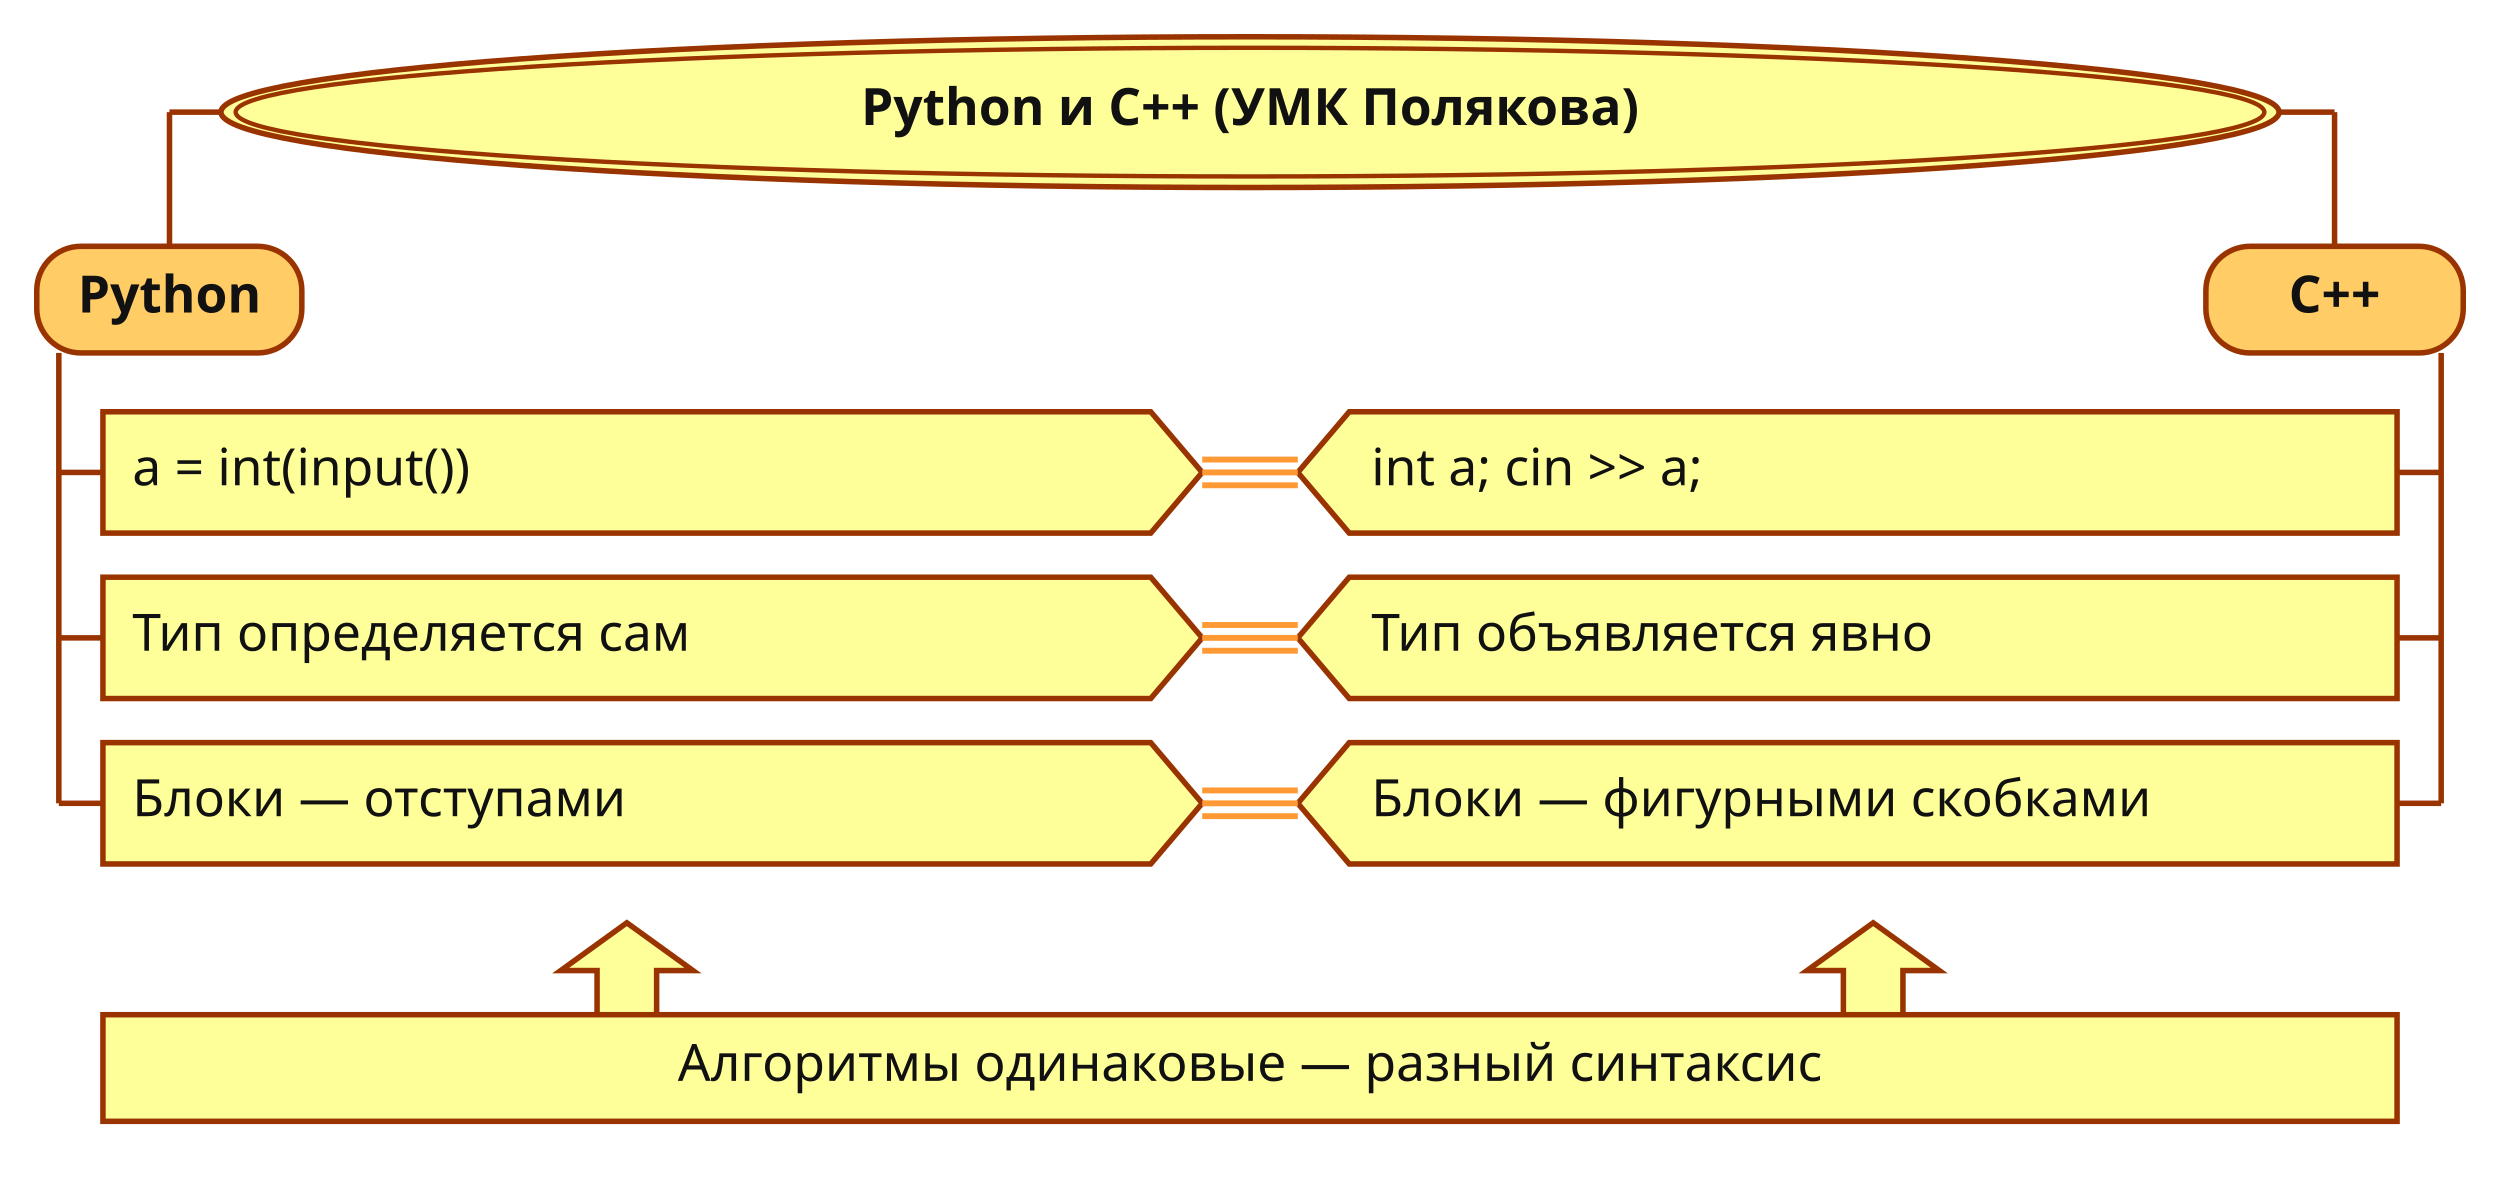
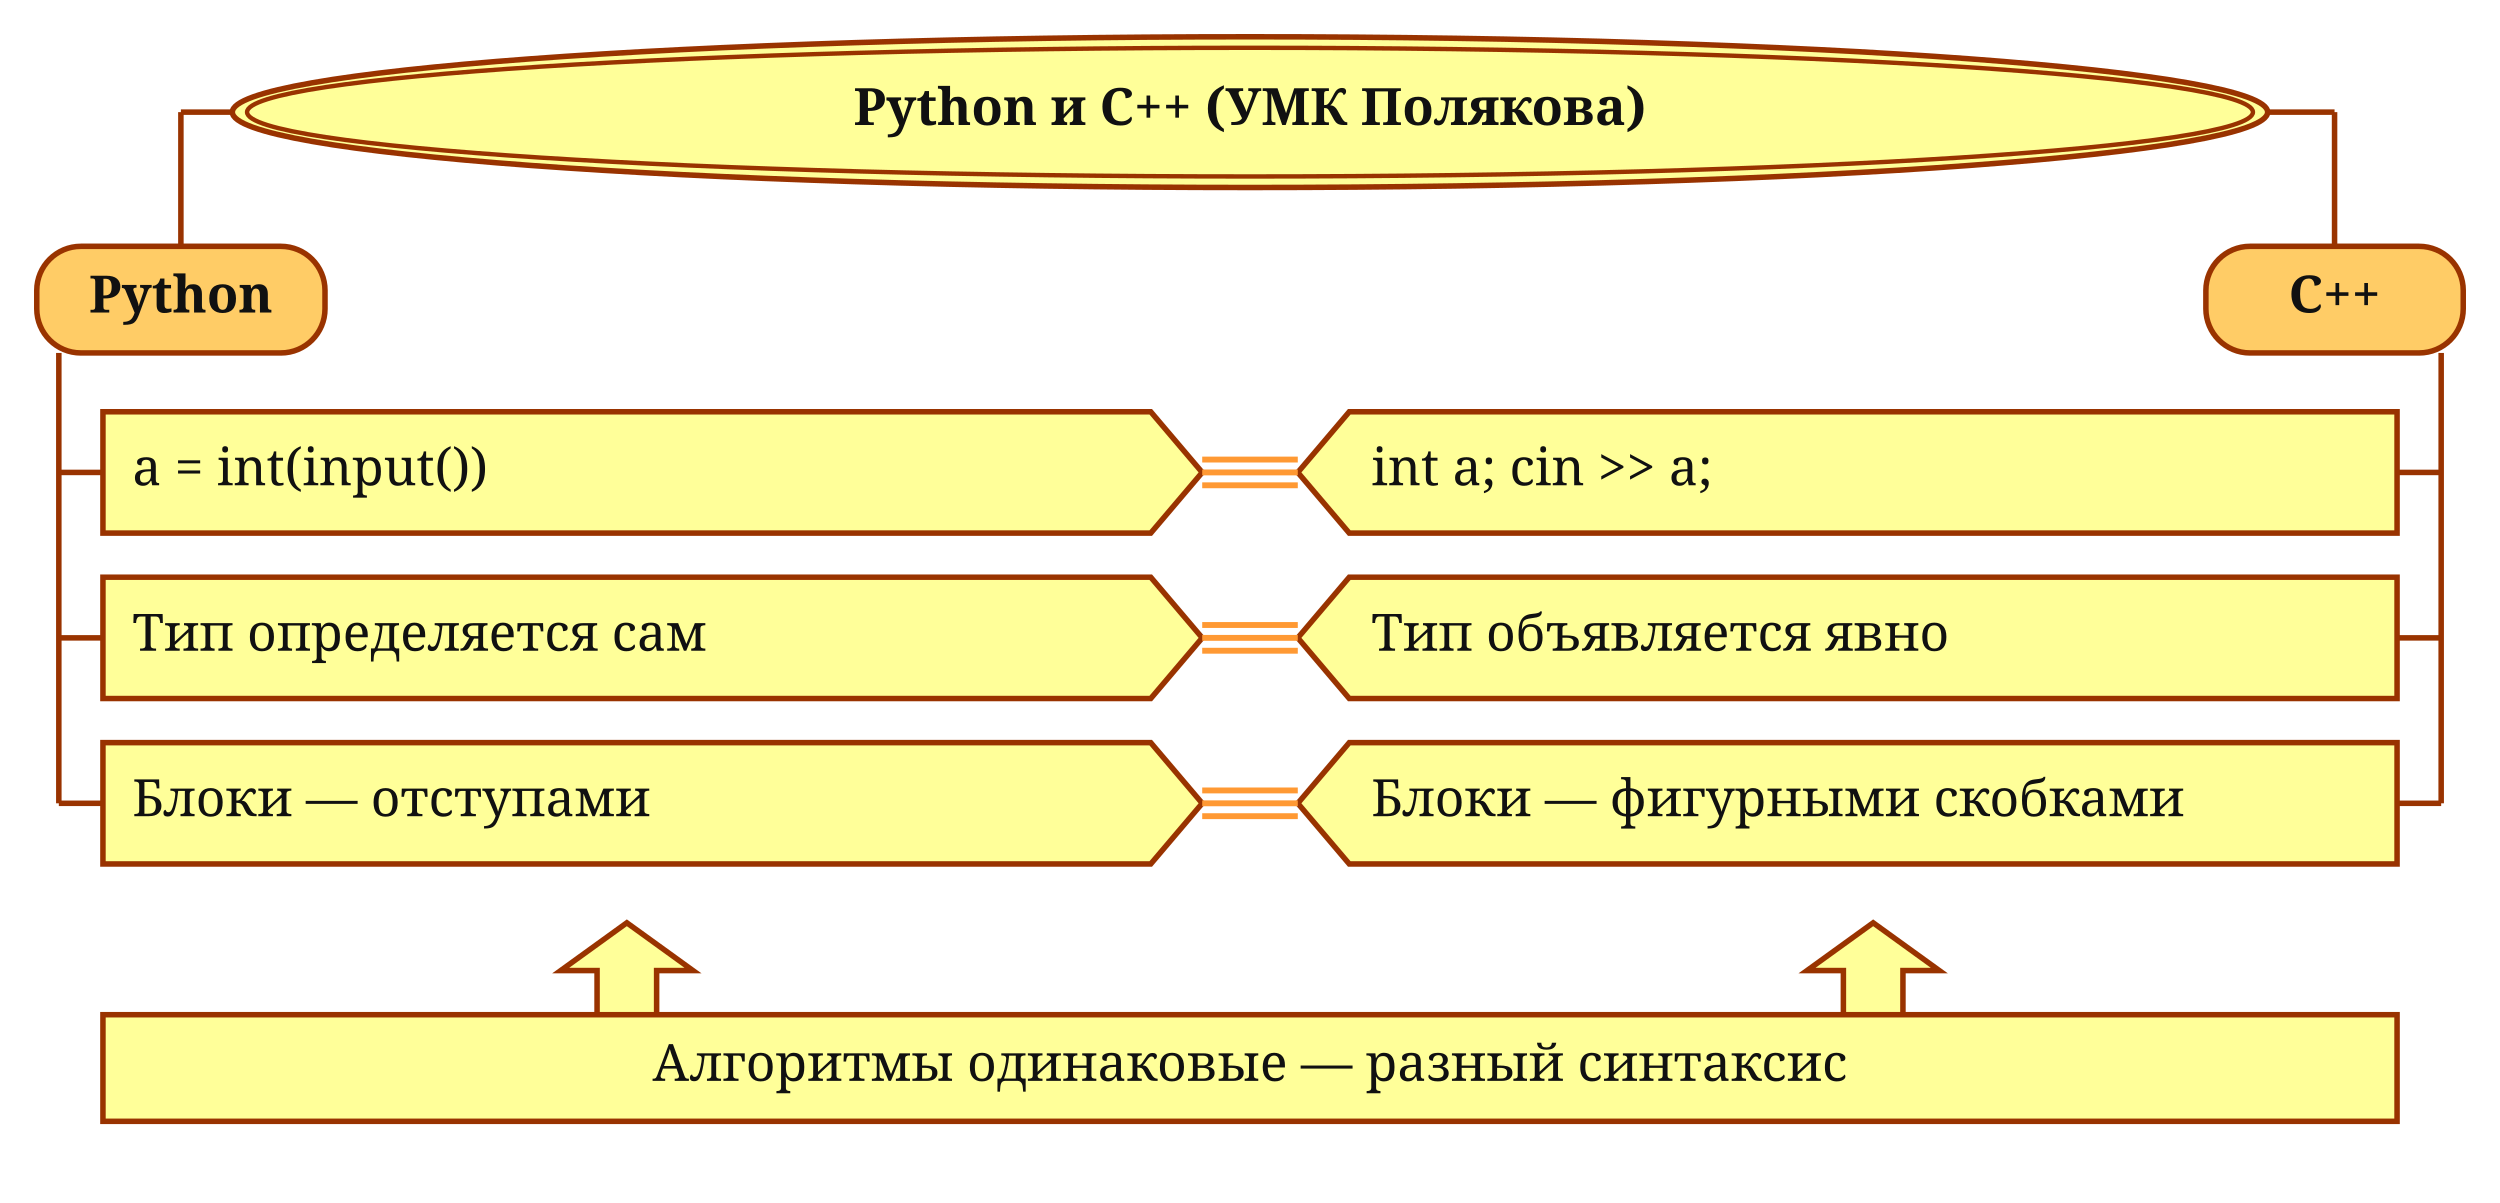
- <svg xmlns="http://www.w3.org/2000/svg" width="680" height="327" viewBox="0 0 680 327" font-family="PT Sans, sans-serif">
+ <svg xmlns="http://www.w3.org/2000/svg" width="680" height="327" viewBox="0 0 680 327" font-family="PT Serif, serif">
  <g transform="translate(0.0,0.0)">
-     <ellipse cx="340.0" cy="30.5" rx="279.9" ry="20.5" fill="#FFFF99" stroke="#993300" stroke-width="1.5" />
-     <ellipse cx="340.0" cy="30.5" rx="275.9" ry="17.5" fill="none" stroke="#993300" stroke-width="1.2" />
+     <ellipse cx="340.0" cy="30.5" rx="276.8" ry="20.5" fill="#FFFF99" stroke="#993300" stroke-width="1.5" />
+     <ellipse cx="340.0" cy="30.5" rx="272.8" ry="17.5" fill="none" stroke="#993300" stroke-width="1.2" />
    <text x="340.0" y="34.0" font-size="14" text-anchor="middle" font-weight="bold" fill="#111">Python и C++ (УМК Полякова)</text>
-     <line x1="60.1" y1="30.5" x2="46.1" y2="30.5" stroke="#993300" stroke-width="1.5" />
-     <line x1="46.1" y1="30.5" x2="46.1" y2="67.0" stroke="#993300" stroke-width="1.5" />
-     <rect x="10.0" y="67.0" width="72.1" height="29.0" rx="12" fill="#FFCC66" stroke="#993300" stroke-width="1.5" />
-     <text x="46.1" y="85.0" font-size="14" text-anchor="middle" font-weight="bold" fill="#111">Python</text>
-     <line x1="619.9" y1="30.5" x2="635.0" y2="30.5" stroke="#993300" stroke-width="1.5" />
+     <line x1="63.2" y1="30.5" x2="49.2" y2="30.5" stroke="#993300" stroke-width="1.5" />
+     <line x1="49.2" y1="30.5" x2="49.2" y2="67.0" stroke="#993300" stroke-width="1.5" />
+     <rect x="10.0" y="67.0" width="78.4" height="29.0" rx="12" fill="#FFCC66" stroke="#993300" stroke-width="1.5" />
+     <text x="49.2" y="85.0" font-size="14" text-anchor="middle" font-weight="bold" fill="#111">Python</text>
+     <line x1="616.8" y1="30.5" x2="635.0" y2="30.5" stroke="#993300" stroke-width="1.5" />
    <line x1="635.0" y1="30.5" x2="635.0" y2="67.0" stroke="#993300" stroke-width="1.5" />
    <rect x="600.0" y="67.0" width="70.0" height="29.0" rx="12" fill="#FFCC66" stroke="#993300" stroke-width="1.5" />
    <text x="635.0" y="85.0" font-size="14" text-anchor="middle" font-weight="bold" fill="#111">C++</text>
    <path d="M28.0,112.0H313.0L327.0,128.5L313.0,145.0H28.0Z" fill="#FFFF99" stroke="#993300" stroke-width="1.5" />
    <g class="memo">
      <g class="memo-t">
        <text x="36.0" y="132.0" font-size="14" text-anchor="start" fill="#111">a = int(input())</text>
      </g>
    </g>
    <path d="M367.0,112.0H652.0V145.0H367.0L353.0,128.5Z" fill="#FFFF99" stroke="#993300" stroke-width="1.5" />
    <g class="memo">
      <g class="memo-t">
        <text x="373.0" y="132.0" font-size="14" text-anchor="start" fill="#111">int a; cin &gt;&gt; a;</text>
      </g>
    </g>
    <line x1="327.0" y1="125.0" x2="353.0" y2="125.0" stroke="#FF9933" stroke-width="1.6" />
    <line x1="327.0" y1="128.5" x2="353.0" y2="128.5" stroke="#FF9933" stroke-width="1.6" />
    <line x1="327.0" y1="132.0" x2="353.0" y2="132.0" stroke="#FF9933" stroke-width="1.6" />
    <path d="M28.0,157.0H313.0L327.0,173.5L313.0,190.0H28.0Z" fill="#FFFF99" stroke="#993300" stroke-width="1.5" />
    <g class="memo">
      <g class="memo-t">
        <text x="36.0" y="177.0" font-size="14" text-anchor="start" fill="#111">Тип определяется сам</text>
      </g>
    </g>
    <path d="M367.0,157.0H652.0V190.0H367.0L353.0,173.5Z" fill="#FFFF99" stroke="#993300" stroke-width="1.5" />
    <g class="memo">
      <g class="memo-t">
        <text x="373.0" y="177.0" font-size="14" text-anchor="start" fill="#111">Тип объявляется явно</text>
      </g>
    </g>
    <line x1="327.0" y1="170.0" x2="353.0" y2="170.0" stroke="#FF9933" stroke-width="1.6" />
    <line x1="327.0" y1="173.5" x2="353.0" y2="173.5" stroke="#FF9933" stroke-width="1.6" />
    <line x1="327.0" y1="177.0" x2="353.0" y2="177.0" stroke="#FF9933" stroke-width="1.6" />
    <path d="M28.0,202.0H313.0L327.0,218.5L313.0,235.0H28.0Z" fill="#FFFF99" stroke="#993300" stroke-width="1.5" />
    <g class="memo">
      <g class="memo-t">
        <text x="36.0" y="222.0" font-size="14" text-anchor="start" fill="#111">Блоки — отступами</text>
      </g>
    </g>
    <path d="M367.0,202.0H652.0V235.0H367.0L353.0,218.5Z" fill="#FFFF99" stroke="#993300" stroke-width="1.5" />
    <g class="memo">
      <g class="memo-t">
        <text x="373.0" y="222.0" font-size="14" text-anchor="start" fill="#111">Блоки — фигурными скобками</text>
      </g>
    </g>
    <line x1="327.0" y1="215.0" x2="353.0" y2="215.0" stroke="#FF9933" stroke-width="1.6" />
    <line x1="327.0" y1="218.5" x2="353.0" y2="218.5" stroke="#FF9933" stroke-width="1.6" />
    <line x1="327.0" y1="222.0" x2="353.0" y2="222.0" stroke="#FF9933" stroke-width="1.6" />
    <line x1="16.0" y1="96.0" x2="16.0" y2="218.5" stroke="#993300" stroke-width="1.5" />
    <line x1="664.0" y1="96.0" x2="664.0" y2="218.5" stroke="#993300" stroke-width="1.5" />
    <line x1="16.0" y1="128.5" x2="28.0" y2="128.5" stroke="#993300" stroke-width="1.5" />
    <line x1="664.0" y1="128.5" x2="652.0" y2="128.5" stroke="#993300" stroke-width="1.5" />
    <line x1="16.0" y1="173.5" x2="28.0" y2="173.5" stroke="#993300" stroke-width="1.5" />
    <line x1="664.0" y1="173.5" x2="652.0" y2="173.5" stroke="#993300" stroke-width="1.5" />
    <line x1="16.0" y1="218.5" x2="28.0" y2="218.5" stroke="#993300" stroke-width="1.5" />
    <line x1="664.0" y1="218.5" x2="652.0" y2="218.5" stroke="#993300" stroke-width="1.5" />
    <path d="M162.4,277V264H152.5L170.5,251L188.5,264H178.6V277" fill="#FFFF99" stroke="#993300" stroke-width="1.5" />
    <path d="M501.4,277V264H491.5L509.5,251L527.5,264H517.6V277" fill="#FFFF99" stroke="#993300" stroke-width="1.5" />
    <rect x="28.0" y="276.0" width="624.0" height="29.0" rx="0" fill="#FFFF99" stroke="#993300" stroke-width="1.5" />
    <text x="340.0" y="294.0" font-size="14" text-anchor="middle" fill="#111">Алгоритмы одинаковые — разный синтаксис</text>
  </g>
</svg>
